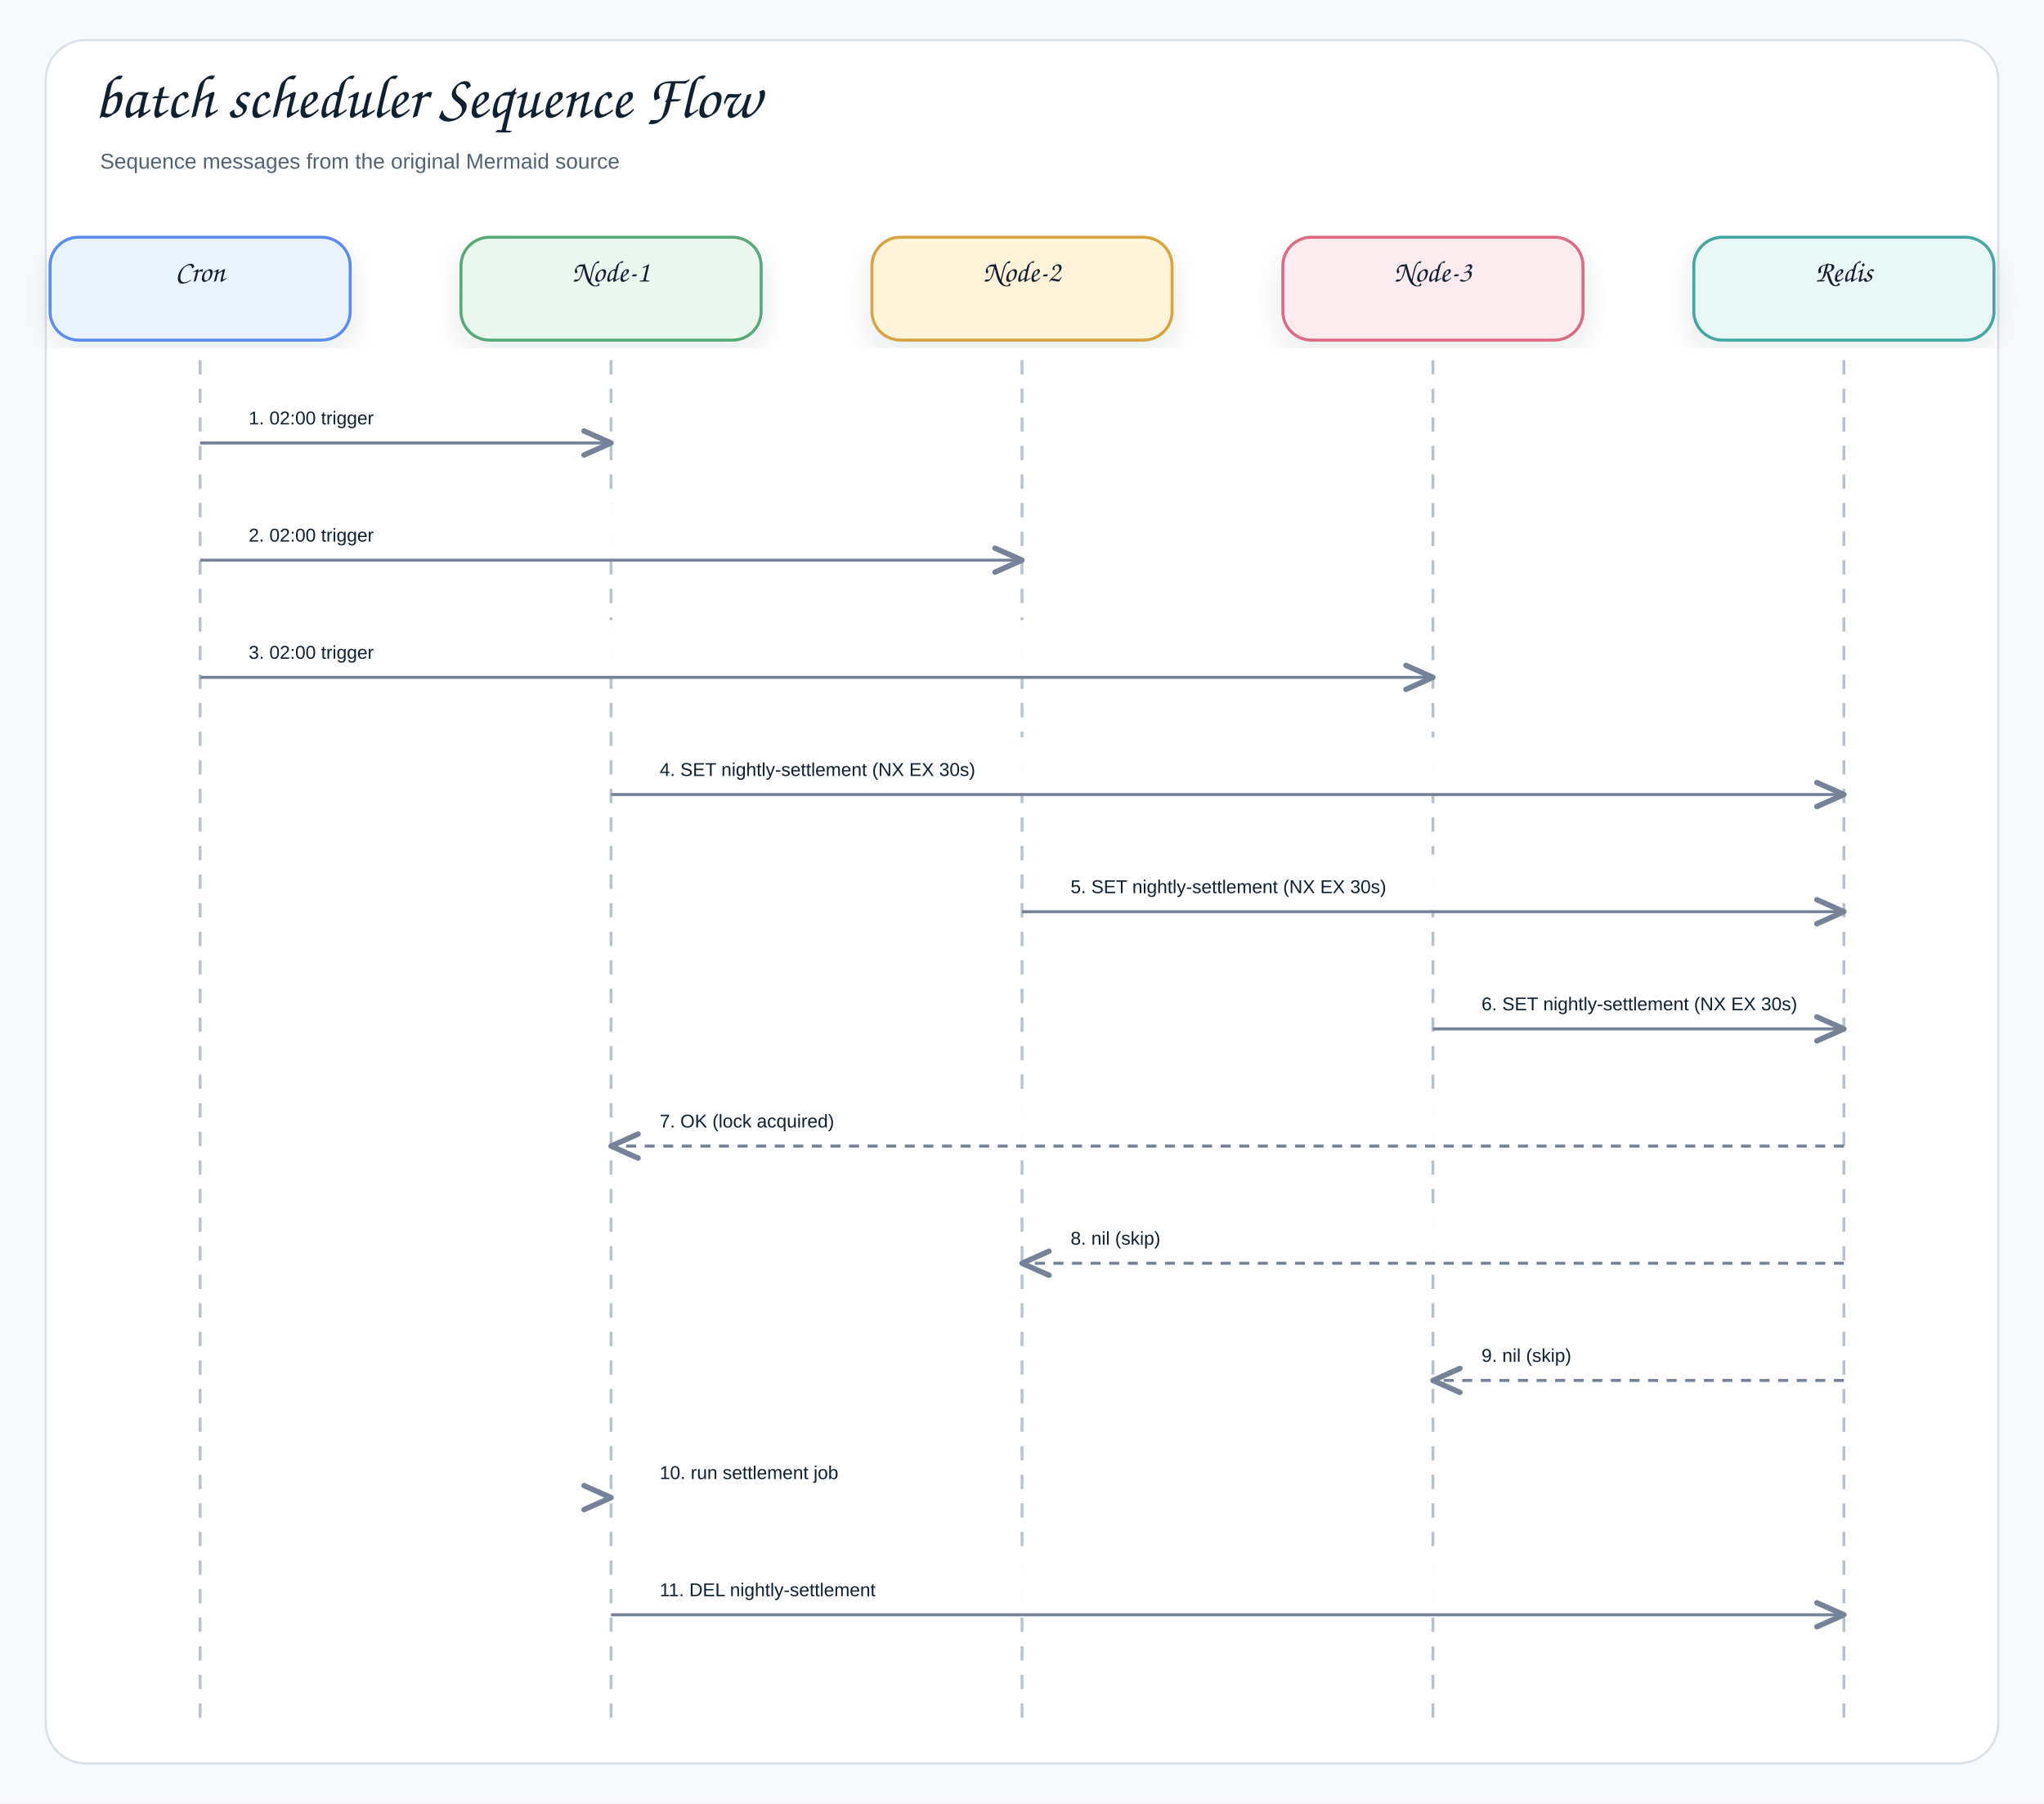
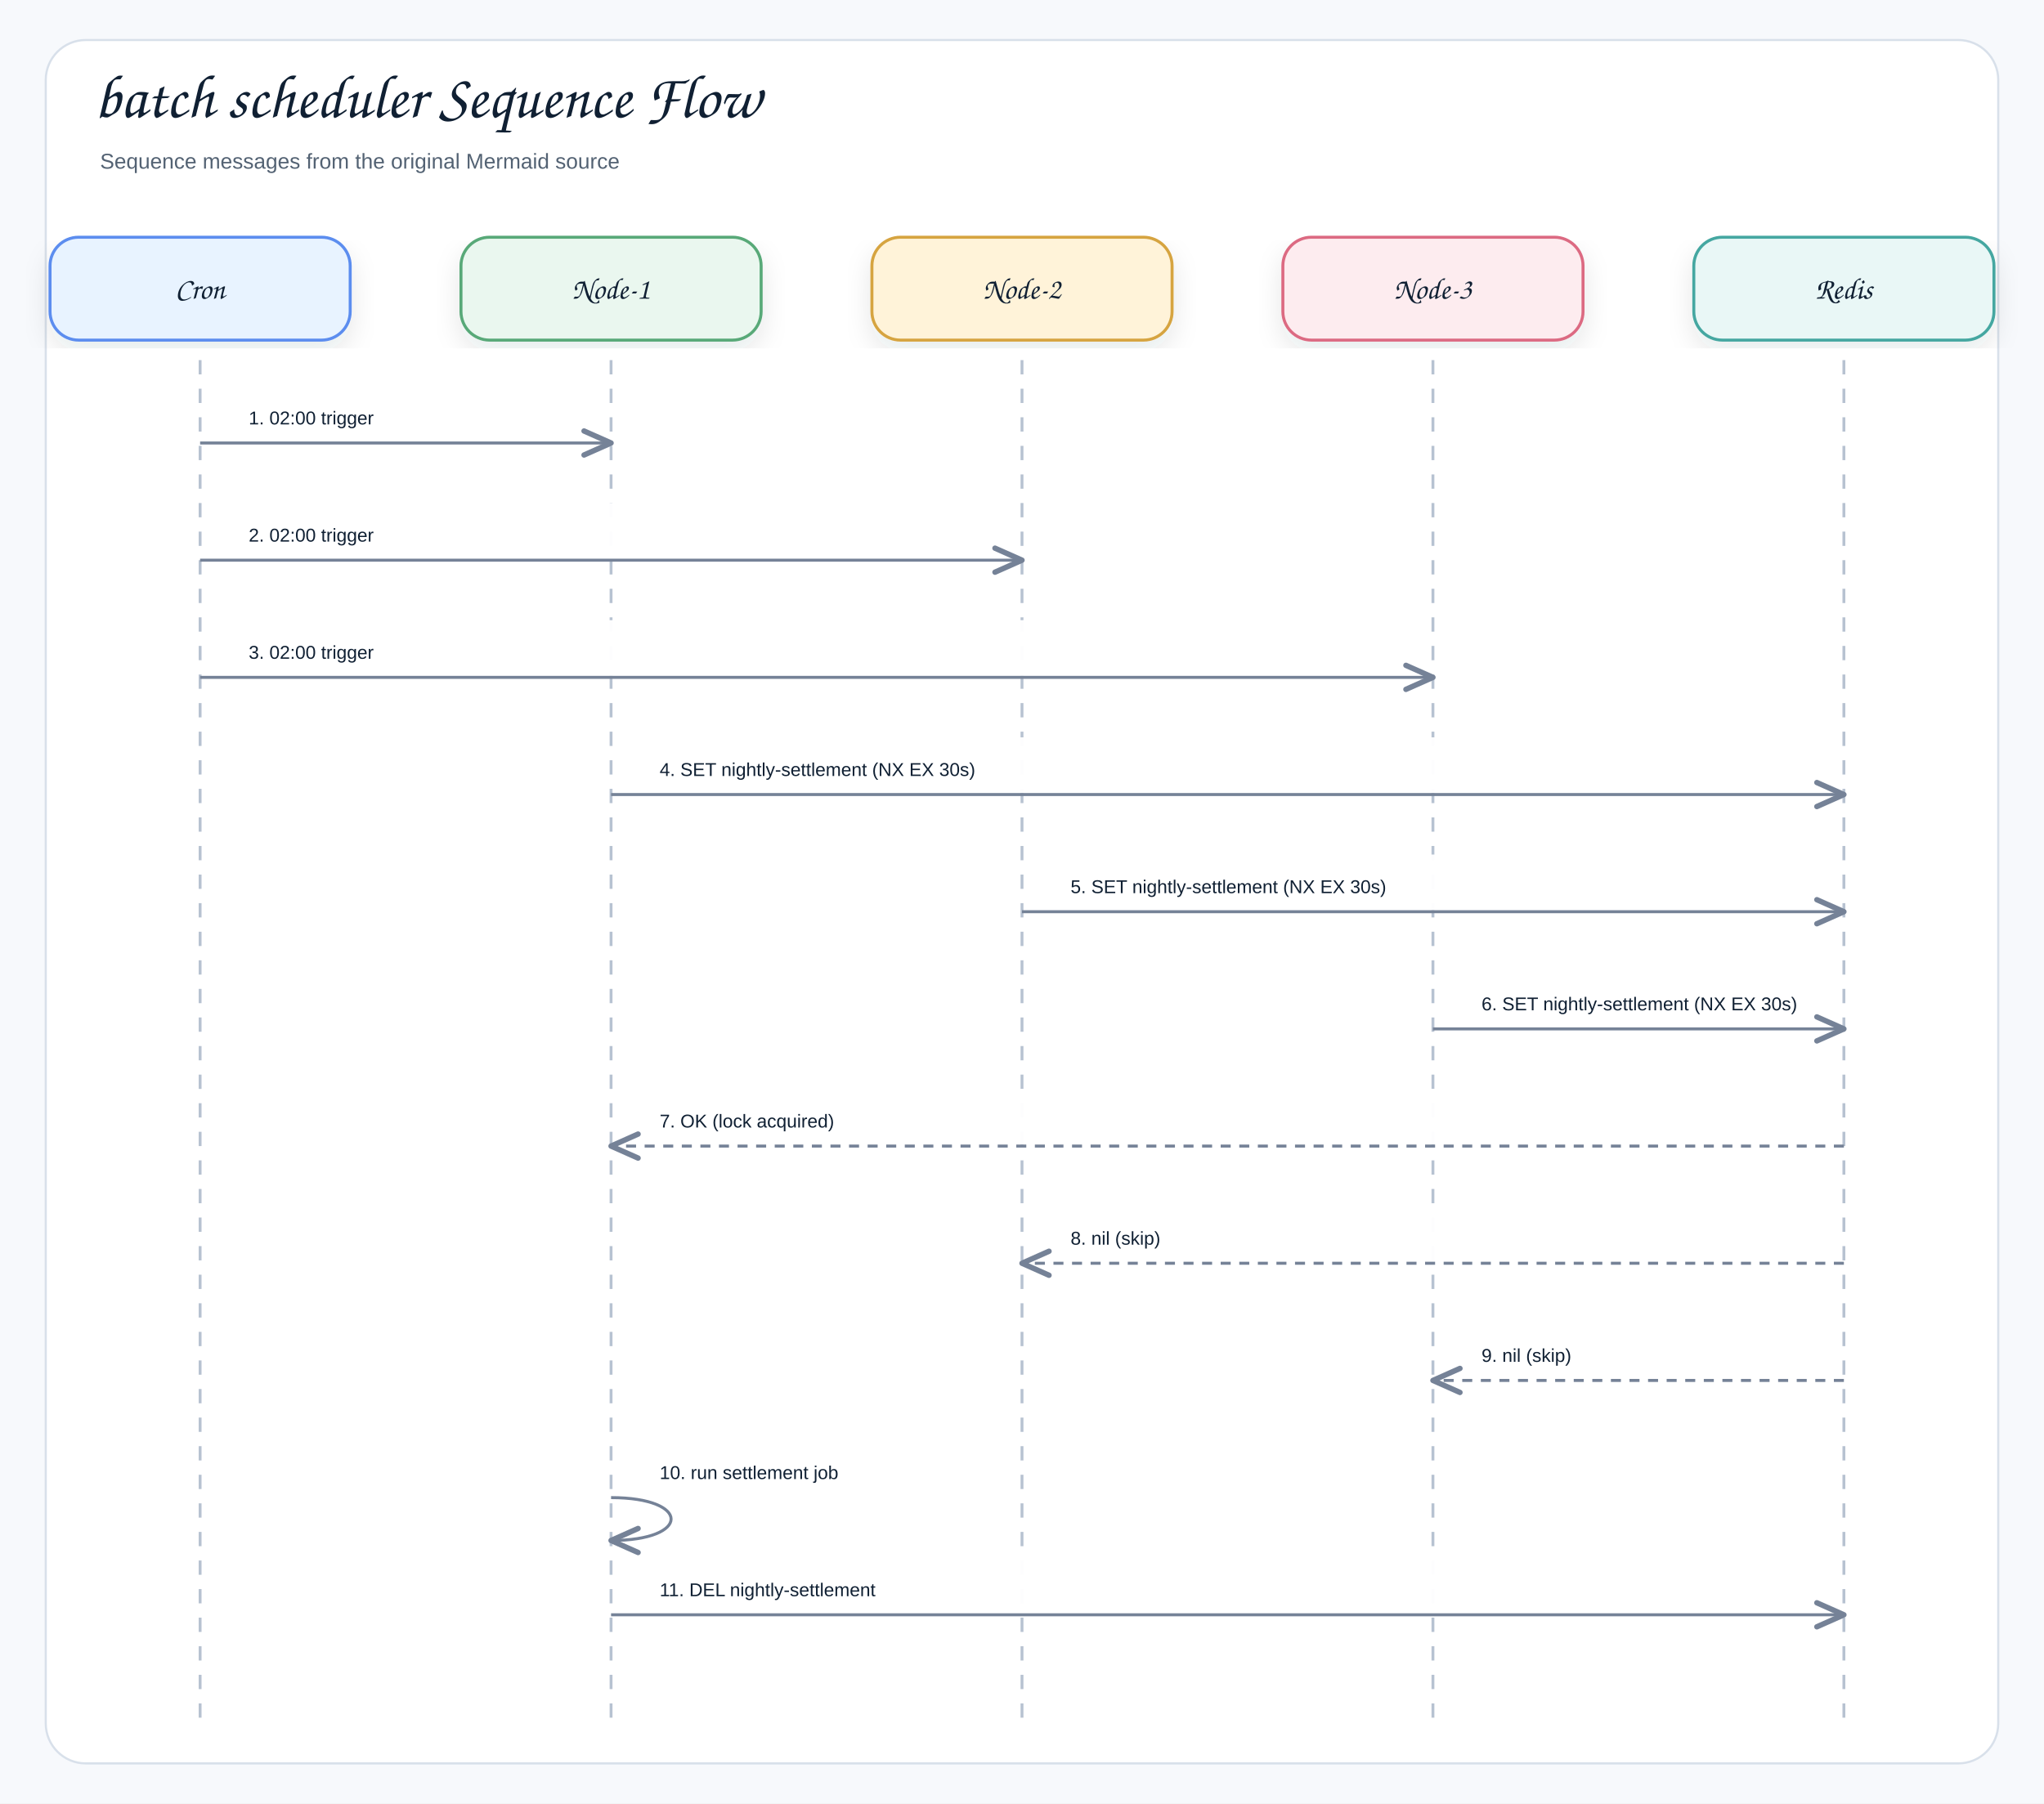
<svg xmlns="http://www.w3.org/2000/svg" width="1430" height="1262" viewBox="0 0 1430 1262" role="img" aria-label="batch scheduler Sequence Flow">
  <defs>
    <filter id="shadow" x="-8%" y="-8%" width="116%" height="116%">
      <feDropShadow dx="0" dy="8" stdDeviation="9" flood-color="#1f2937" flood-opacity="0.10" />
    </filter>
    <marker id="openArrow" markerWidth="12" markerHeight="10" refX="10" refY="5" orient="auto" markerUnits="strokeWidth">
      <path d="M 1 1 L 10 5 L 1 9" fill="none" stroke="#758297" stroke-width="1.8" stroke-linecap="round" stroke-linejoin="round" />
    </marker>
    <marker id="inherit" markerWidth="14" markerHeight="12" refX="12" refY="6" orient="auto" markerUnits="strokeWidth">
      <path d="M 0 1 L 12 6 L 0 11 Z" fill="#ffffff" stroke="#758297" stroke-width="1.8" />
    </marker>
    <style>
    .canvas{fill:#f7f9fc}.frame{fill:#fff;stroke:#d8e0ea;stroke-width:1.5}
    .title{font-family:"Architects Daughter","Comic Sans MS","Comic Sans",cursive;font-size:43px;font-weight:400;fill:#102033}
    .subtitle{font-family:"Comic Sans MS","Comic Sans","Comic Neue",Arial,sans-serif;font-size:15px;font-weight:400;fill:#536273}
    .label{font-family:"Architects Daughter","Comic Sans MS","Comic Sans",cursive;font-size:25px;font-weight:400;fill:#102033}
    .smallLabel{font-family:"Architects Daughter","Comic Sans MS","Comic Sans",cursive;font-size:21px;font-weight:400;fill:#102033}
    .mono{font-family:"Comic Sans MS","Comic Sans","Comic Neue",Arial,sans-serif;font-size:12px;font-weight:400;fill:#102033}
    .small{font-family:"Comic Sans MS","Comic Sans","Comic Neue",Arial,sans-serif;font-size:12px;font-weight:400;fill:#536273}
    .strong{font-family:"Comic Sans MS","Comic Sans","Comic Neue",Arial,sans-serif;font-size:13px;font-weight:400;fill:#102033}
    .card{stroke-width:2.1;filter:url(#shadow)}.compartment{stroke-width:1.5;fill:none}
    .line{stroke:#758297;stroke-width:2.1;fill:none;marker-end:url(#openArrow)}
    .plainLine{stroke:#758297;stroke-width:2.1;fill:none}
    .dashed{stroke:#758297;stroke-width:2.1;stroke-dasharray:7 6;fill:none;marker-end:url(#openArrow)}
    .inheritLine{stroke:#758297;stroke-width:2.2;fill:none;marker-end:url(#inherit)}
    .implLine{stroke:#758297;stroke-width:2.2;stroke-dasharray:8 7;fill:none;marker-end:url(#inherit)}
  </style>
  </defs>
  <rect class="canvas" width="1430" height="1262" />
  <rect class="frame" x="32" y="28" width="1366" height="1206" rx="28" />
  <text class="title" x="66" y="82">batch scheduler Sequence Flow</text>
  <text class="subtitle" x="70" y="118">Sequence messages from the original Mermaid source</text>
  <rect class="card" x="35" y="166" width="210" height="72" rx="20" fill="#E8F3FF" stroke="#5B8DEF" />
-   <text class="smallLabel" x="140" y="197" text-anchor="middle">Cron</text>
+   <text class="smallLabel" x="140" y="209" text-anchor="middle">Cron</text>
  <line x1="140" y1="252" x2="140" y2="1202" stroke="#b7c2d1" stroke-width="2" stroke-dasharray="10 10" />
  <rect class="card" x="322.5" y="166" width="210" height="72" rx="20" fill="#EAF7EF" stroke="#58A978" />
-   <text class="smallLabel" x="427.5" y="197" text-anchor="middle">Node-1</text>
+   <text class="smallLabel" x="427.5" y="209" text-anchor="middle">Node-1</text>
  <line x1="427.5" y1="252" x2="427.5" y2="1202" stroke="#b7c2d1" stroke-width="2" stroke-dasharray="10 10" />
  <rect class="card" x="610" y="166" width="210" height="72" rx="20" fill="#FFF3D9" stroke="#D6A441" />
-   <text class="smallLabel" x="715" y="197" text-anchor="middle">Node-2</text>
+   <text class="smallLabel" x="715" y="209" text-anchor="middle">Node-2</text>
  <line x1="715" y1="252" x2="715" y2="1202" stroke="#b7c2d1" stroke-width="2" stroke-dasharray="10 10" />
  <rect class="card" x="897.5" y="166" width="210" height="72" rx="20" fill="#FDECEF" stroke="#DC6B82" />
-   <text class="smallLabel" x="1002.5" y="197" text-anchor="middle">Node-3</text>
+   <text class="smallLabel" x="1002.5" y="209" text-anchor="middle">Node-3</text>
  <line x1="1002.5" y1="252" x2="1002.5" y2="1202" stroke="#b7c2d1" stroke-width="2" stroke-dasharray="10 10" />
  <rect class="card" x="1185" y="166" width="210" height="72" rx="20" fill="#E9F7F6" stroke="#45A7A1" />
-   <text class="smallLabel" x="1290" y="197" text-anchor="middle">Redis</text>
+   <text class="smallLabel" x="1290" y="209" text-anchor="middle">Redis</text>
  <line x1="1290" y1="252" x2="1290" y2="1202" stroke="#b7c2d1" stroke-width="2" stroke-dasharray="10 10" />
  <rect x="158" y="270" width="251.5" height="39" rx="12" fill="#ffffff" opacity="0.97" />
  <text class="strong" x="174" y="297" text-anchor="start">1. 02:00 trigger</text>
  <path class="line" d="M140 310 L427.5 310" />
  <rect x="158" y="352" width="539" height="39" rx="12" fill="#ffffff" opacity="0.97" />
  <text class="strong" x="174" y="379" text-anchor="start">2. 02:00 trigger</text>
  <path class="line" d="M140 392 L715 392" />
  <rect x="158" y="434" width="826.5" height="39" rx="12" fill="#ffffff" opacity="0.97" />
  <text class="strong" x="174" y="461" text-anchor="start">3. 02:00 trigger</text>
  <path class="line" d="M140 474 L1002.5 474" />
  <rect x="445.5" y="516" width="826.5" height="39" rx="12" fill="#ffffff" opacity="0.97" />
  <text class="strong" x="461.5" y="543" text-anchor="start">4. SET nightly-settlement (NX EX 30s)</text>
  <path class="line" d="M427.5 556 L1290 556" />
  <rect x="733" y="598" width="539" height="39" rx="12" fill="#ffffff" opacity="0.97" />
  <text class="strong" x="749" y="625" text-anchor="start">5. SET nightly-settlement (NX EX 30s)</text>
  <path class="line" d="M715 638 L1290 638" />
  <rect x="1020.5" y="680" width="251.5" height="39" rx="12" fill="#ffffff" opacity="0.97" />
  <text class="strong" x="1036.5" y="707" text-anchor="start">6. SET nightly-settlement (NX EX 30s)</text>
  <path class="line" d="M1002.5 720 L1290 720" />
  <rect x="445.5" y="762" width="826.5" height="39" rx="12" fill="#ffffff" opacity="0.97" />
  <text class="strong" x="461.5" y="789" text-anchor="start">7. OK (lock acquired)</text>
  <path class="dashed" d="M1290 802 L427.5 802" />
  <rect x="733" y="844" width="539" height="39" rx="12" fill="#ffffff" opacity="0.97" />
  <text class="strong" x="749" y="871" text-anchor="start">8. nil (skip)</text>
  <path class="dashed" d="M1290 884 L715 884" />
  <rect x="1020.5" y="926" width="251.5" height="39" rx="12" fill="#ffffff" opacity="0.97" />
  <text class="strong" x="1036.5" y="953" text-anchor="start">9. nil (skip)</text>
  <path class="dashed" d="M1290 966 L1002.5 966" />
  <rect x="445.5" y="1008" width="190" height="39" rx="12" fill="#ffffff" opacity="0.97" />
  <text class="strong" x="461.5" y="1035" text-anchor="start">10. run settlement job</text>
-   <path class="line" d="M427.5 1048 L427.5 1048" />
+   <path class="line" d="M427.5 1048 C483.5 1048 483.5 1078 427.5 1078" />
  <rect x="445.5" y="1090" width="826.5" height="39" rx="12" fill="#ffffff" opacity="0.97" />
  <text class="strong" x="461.5" y="1117" text-anchor="start">11. DEL nightly-settlement</text>
  <path class="line" d="M427.5 1130 L1290 1130" />
</svg>
